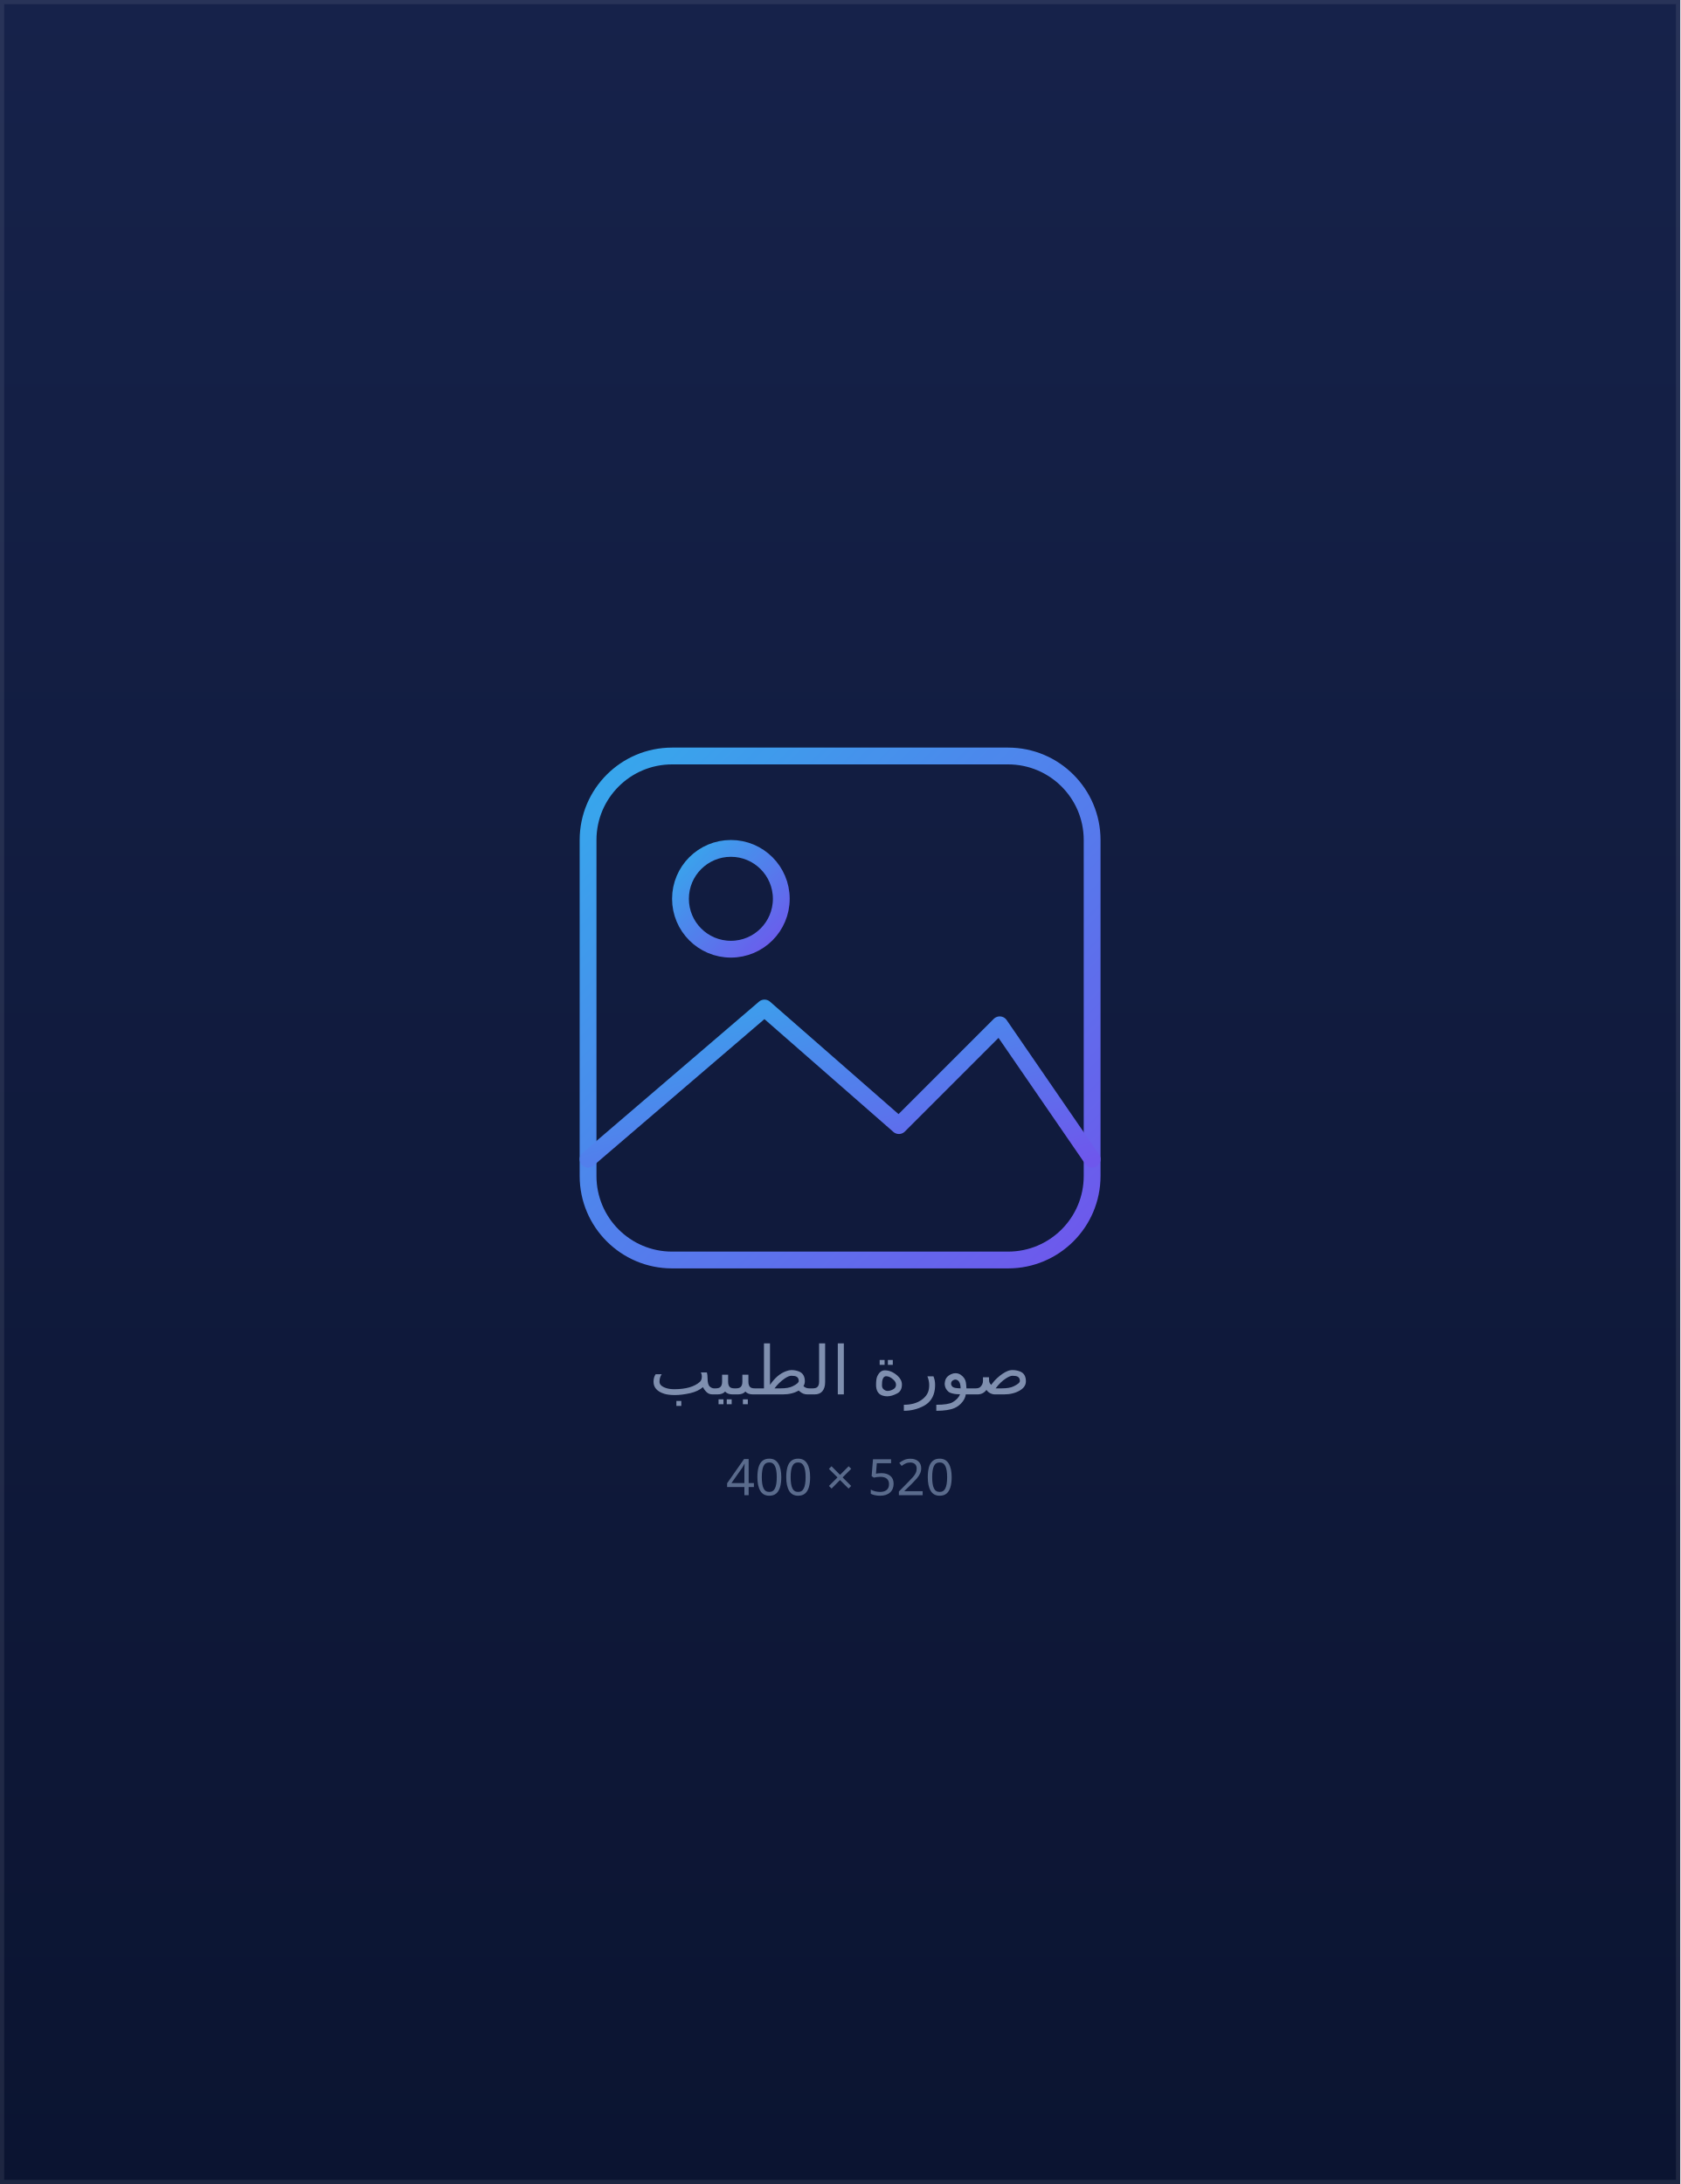
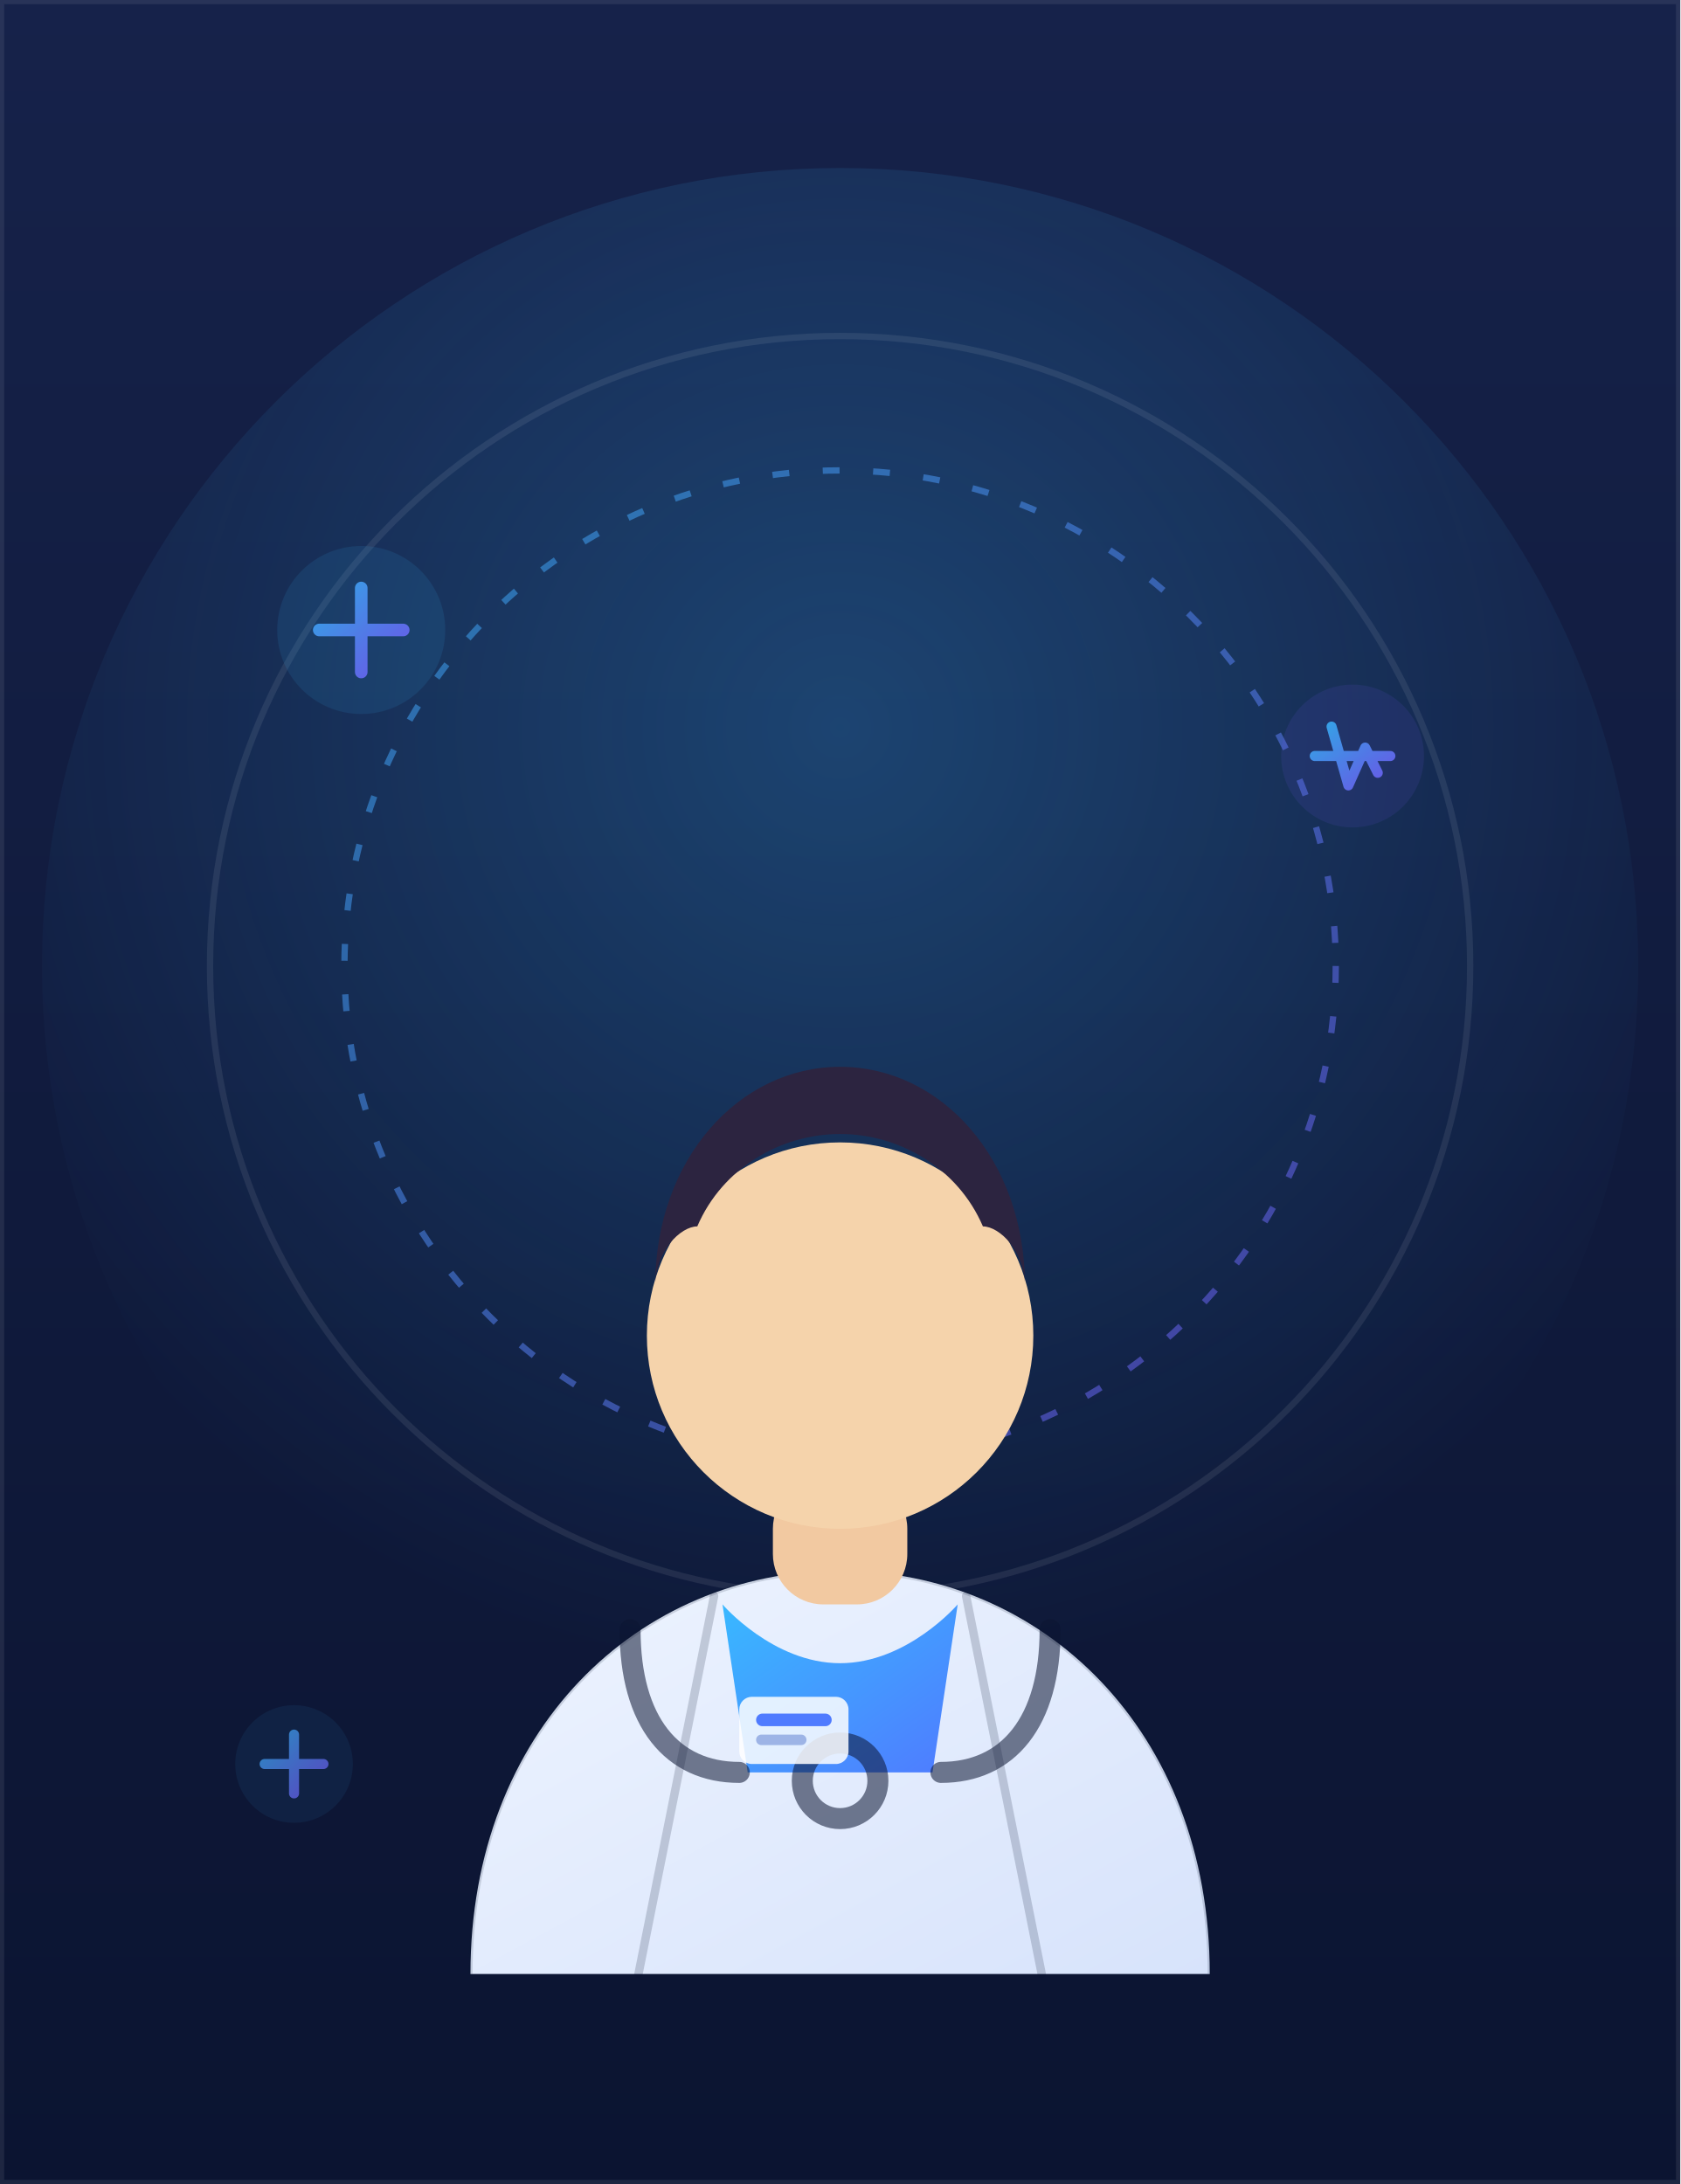
- <svg xmlns="http://www.w3.org/2000/svg" viewBox="0 0 400 520" role="img" aria-label="مكان صورة الطبيب">
+ <svg xmlns="http://www.w3.org/2000/svg" viewBox="0 0 400 520" role="img" aria-label="رسم توضيحي لطبيب">
  <defs>
    <linearGradient id="bgGrad" x1="0" y1="0" x2="0" y2="1">
      <stop offset="0%" stop-color="#16224a" />
      <stop offset="100%" stop-color="#0b1431" />
    </linearGradient>
-     <linearGradient id="iconGrad" x1="0" y1="0" x2="1" y2="1">
+     <linearGradient id="coatGrad" x1="0" y1="0" x2="1" y2="1">
+       <stop offset="0%" stop-color="#eef4ff" />
+       <stop offset="100%" stop-color="#d7e3fb" />
+     </linearGradient>
+     <linearGradient id="scrubGrad" x1="0" y1="0" x2="1" y2="1">
+       <stop offset="0%" stop-color="#39B8FF" />
+       <stop offset="100%" stop-color="#4F7BFF" />
+     </linearGradient>
+     <linearGradient id="accentGrad" x1="0" y1="0" x2="1" y2="1">
      <stop offset="0%" stop-color="#39B8FF" />
      <stop offset="100%" stop-color="#785DFF" />
    </linearGradient>
+     <radialGradient id="glowGrad" cx="50%" cy="35%" r="60%">
+       <stop offset="0%" stop-color="#39B8FF" stop-opacity="0.25" />
+       <stop offset="100%" stop-color="#39B8FF" stop-opacity="0" />
+     </radialGradient>
  </defs>
  <rect width="400" height="520" fill="url(#bgGrad)" />
  <rect x="0.5" y="0.5" width="399" height="519" fill="none" stroke="rgba(255,255,255,0.08)" />
-   <g opacity="0.9">
-     <rect x="140" y="180" width="120" height="120" rx="20" fill="none" stroke="url(#iconGrad)" stroke-width="4" />
-     <circle cx="174" cy="214" r="12" fill="none" stroke="url(#iconGrad)" stroke-width="4" />
-     <path d="M140 276 L182 240 L214 268 L238 244 L260 276" fill="none" stroke="url(#iconGrad)" stroke-width="4" stroke-linecap="round" stroke-linejoin="round" />
+   <circle cx="200" cy="230" r="190" fill="url(#glowGrad)" />
+   <circle cx="200" cy="230" r="150" fill="none" stroke="rgba(255,255,255,0.08)" stroke-width="1.5" />
+   <circle cx="200" cy="230" r="118" fill="none" stroke="url(#accentGrad)" stroke-width="1.5" stroke-dasharray="4 8" opacity="0.5" />
+   <path d="M112 470c0-58 40-96 88-96s88 38 88 96" fill="url(#coatGrad)" />
+   <path d="M112 470c0-58 40-96 88-96s88 38 88 96" fill="none" stroke="rgba(11,20,49,0.15)" stroke-width="1" />
+   <path d="M172 382c0 0 12 14 28 14s28-14 28-14l-6 40h-44Z" fill="url(#scrubGrad)" />
+   <path d="M170 380 152 470M230 380 248 470" stroke="rgba(11,20,49,0.18)" stroke-width="2" stroke-linecap="round" />
+   <path d="M150 388c0 22 10 34 26 34M250 388c0 22-10 34-26 34" fill="none" stroke="#0b1431" stroke-width="5" stroke-linecap="round" opacity="0.55" />
+   <circle cx="200" cy="424" r="9" fill="none" stroke="#0b1431" stroke-width="5" opacity="0.55" />
+   <rect x="184" y="352" width="32" height="30" rx="12" fill="#f2c9a1" />
+   <circle cx="200" cy="318" r="46" fill="#f5d3ab" />
+   <path d="M156 306c0-30 20-52 44-52s44 22 44 52c0-8-6-14-10-14-6-14-20-22-34-22s-28 8-34 22c-4 0-10 6-10 14Z" fill="#2c2440" />
+   <rect x="176" y="404" width="26" height="16" rx="3" fill="#ffffff" opacity="0.85" />
+   <rect x="180" y="408" width="18" height="3" rx="1.5" fill="#4F7BFF" />
+   <rect x="180" y="413" width="12" height="2.5" rx="1.25" fill="#9db4e6" />
+   <g opacity="0.85">
+     <circle cx="86" cy="150" r="20" fill="rgba(57,184,255,0.12)" />
+     <path d="M86 140v20M76 150h20" stroke="url(#accentGrad)" stroke-width="3" stroke-linecap="round" />
  </g>
-   <text x="200" y="332" text-anchor="middle" font-family="Tajawal, sans-serif" font-size="16" fill="#7F8FAF">صورة الطبيب</text>
-   <text x="200" y="356" text-anchor="middle" font-family="Tajawal, sans-serif" font-size="12" fill="#5a6b8c">400 × 520</text>
+   <g opacity="0.85">
+     <circle cx="322" cy="180" r="17" fill="rgba(120,93,255,0.12)" />
+     <path d="M313 180h18M317 173l4 14 4-9 3 6" fill="none" stroke="url(#accentGrad)" stroke-width="2.4" stroke-linecap="round" stroke-linejoin="round" />
+   </g>
+   <g opacity="0.7">
+     <circle cx="70" cy="420" r="14" fill="rgba(57,184,255,0.1)" />
+     <path d="M63 420h14M70 413v14" stroke="url(#accentGrad)" stroke-width="2.4" stroke-linecap="round" />
+   </g>
</svg>
